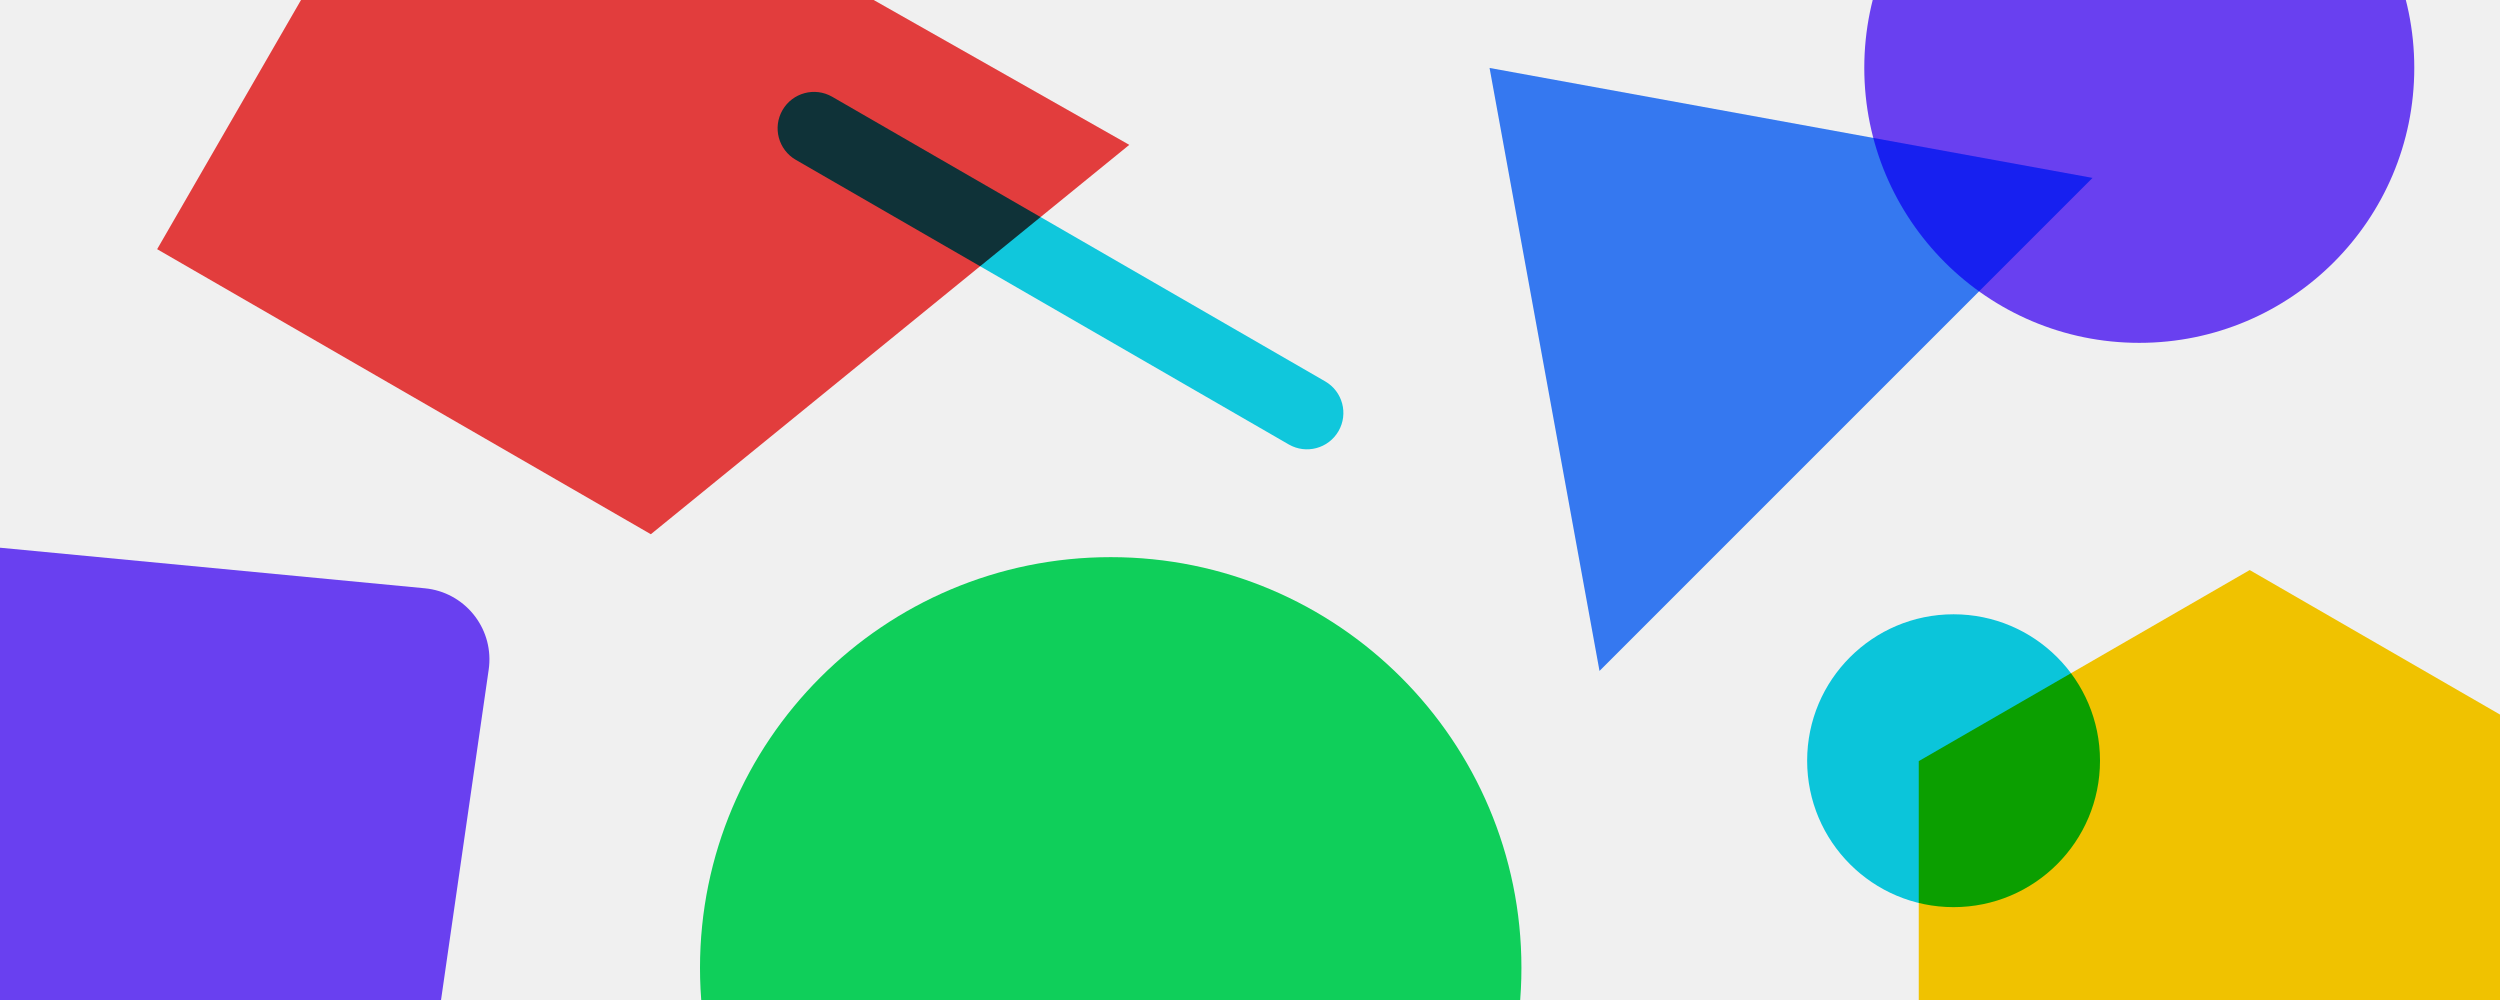
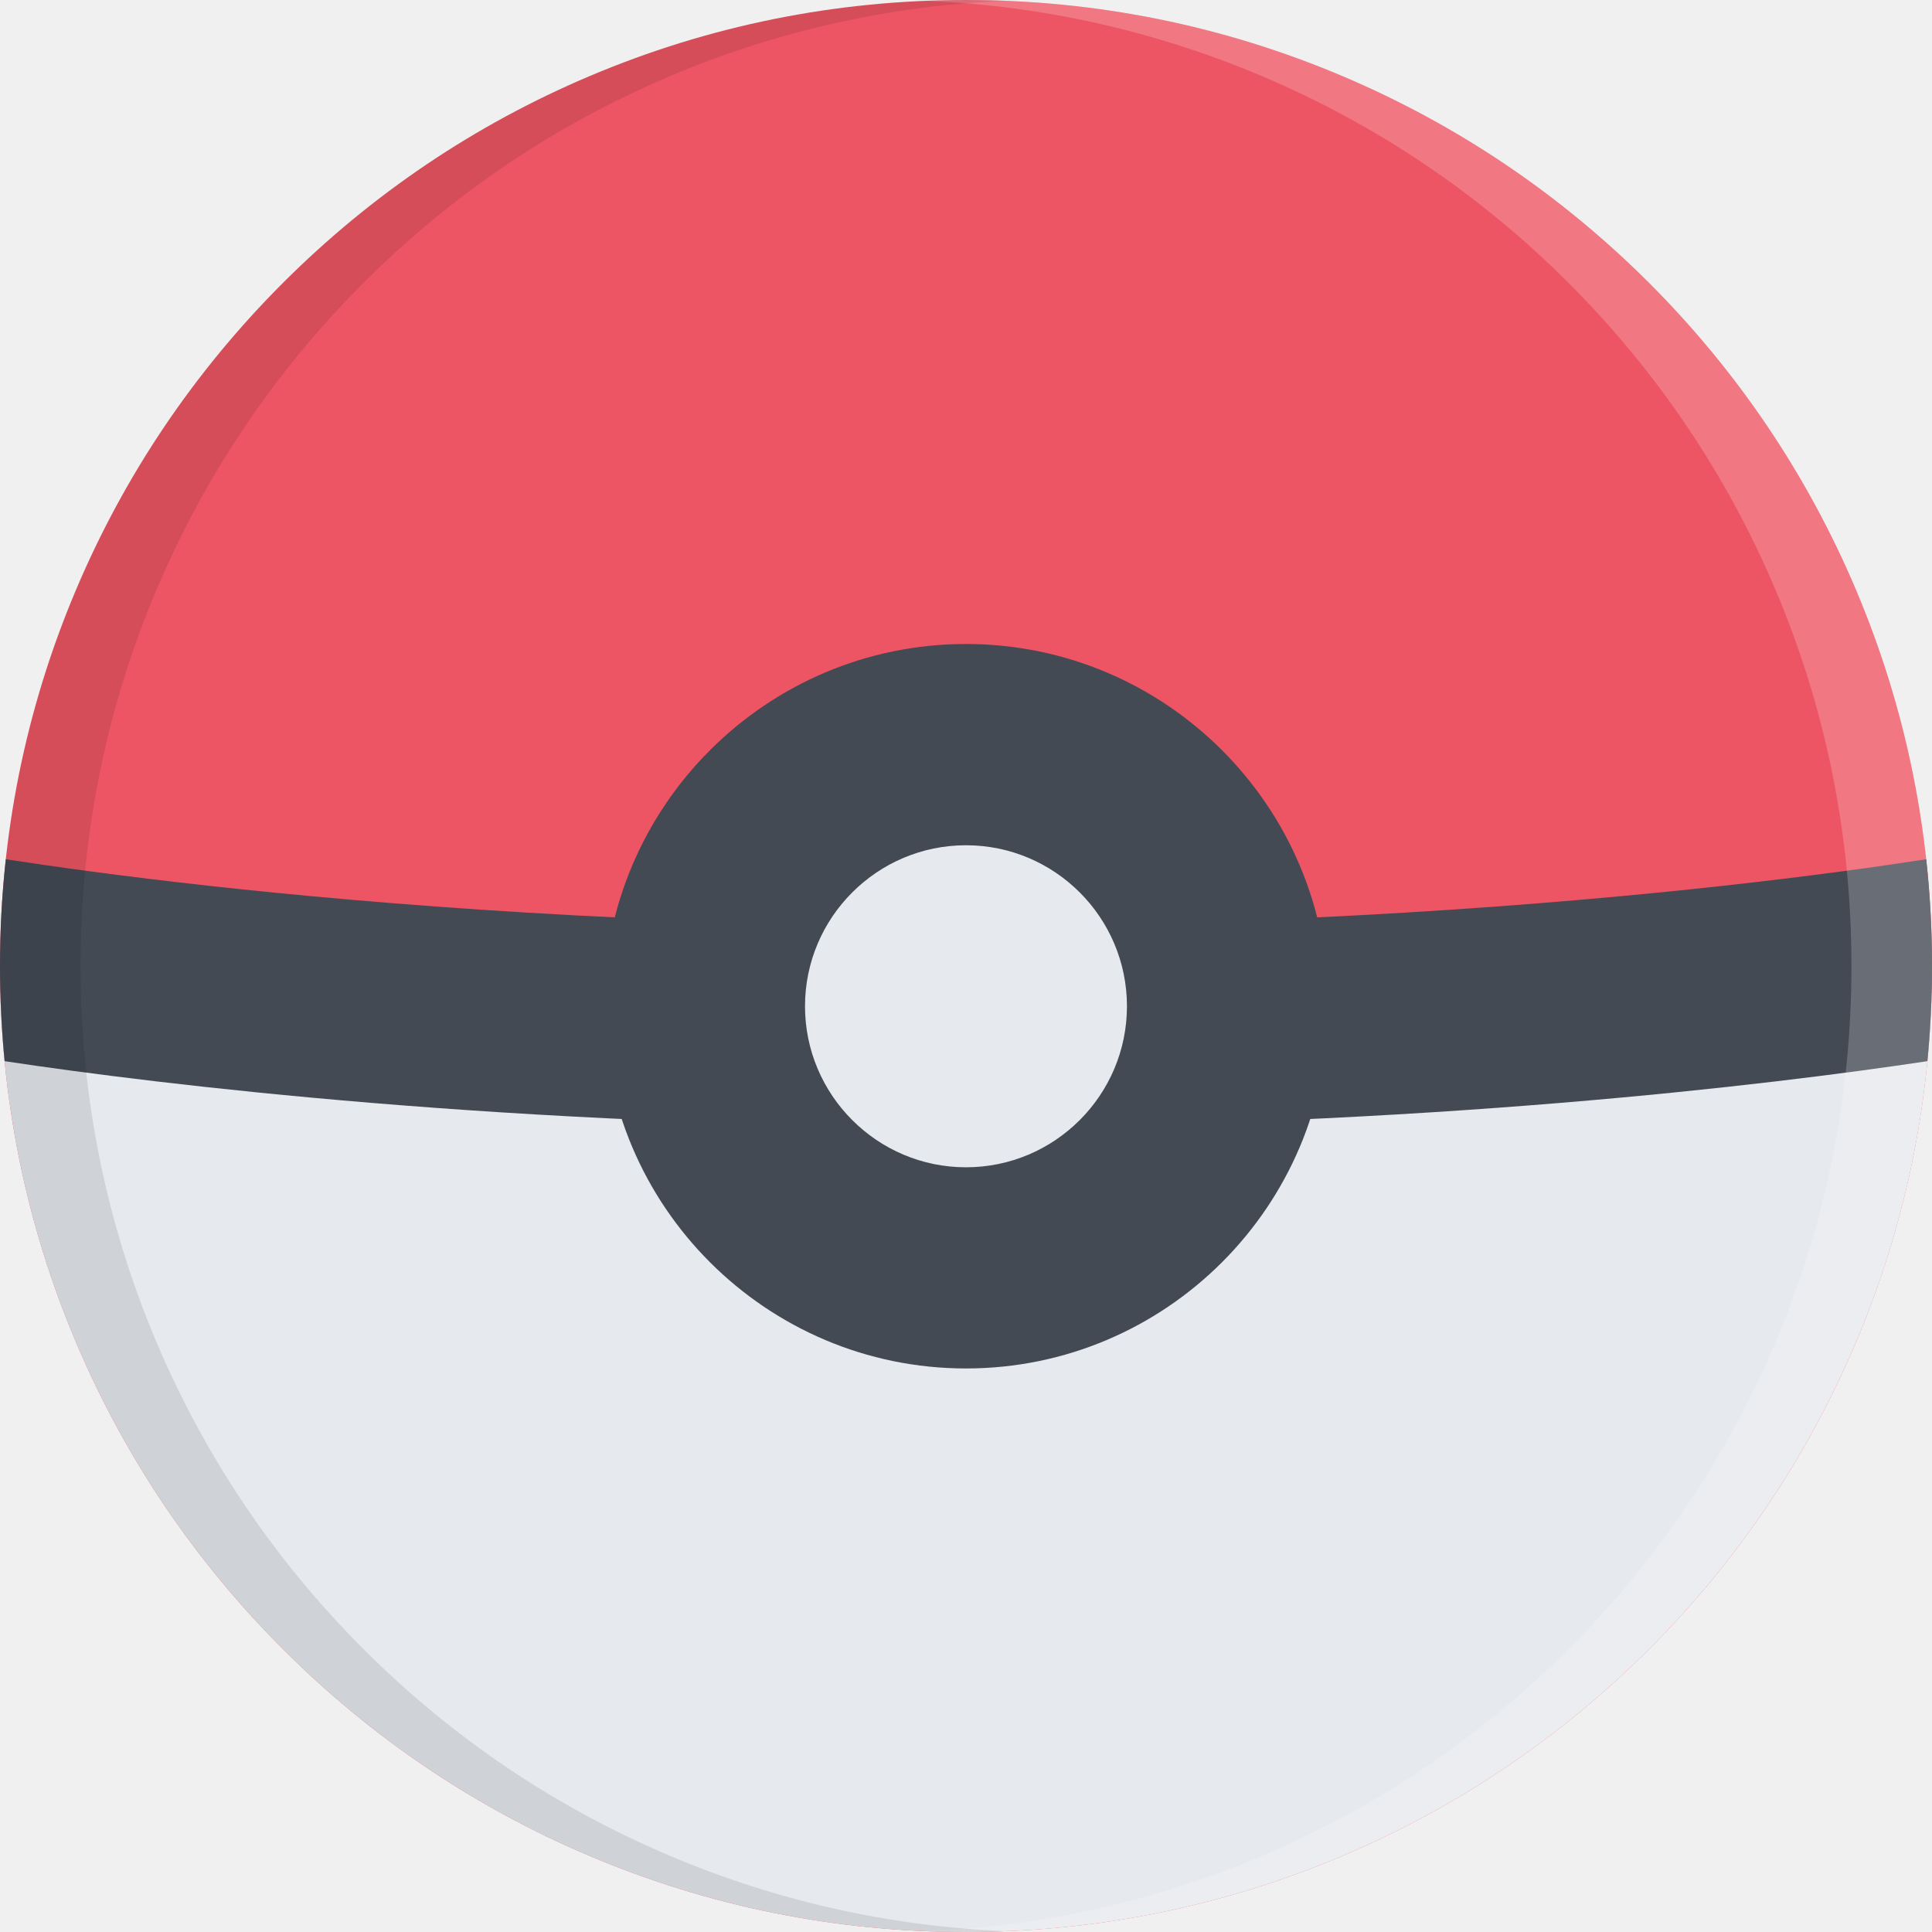
- <svg xmlns="http://www.w3.org/2000/svg" width="350" height="140" style="background:#f6f7f9">
-   <g fill="none" fill-rule="evenodd">
-     <path fill="#F04141" style="mix-blend-mode:multiply" d="M61.905-34.23l96.194 54.51-66.982 54.512L22 34.887z" />
-     <circle fill="#10DC60" style="mix-blend-mode:multiply" cx="155.5" cy="135.5" r="57.5" />
-     <path fill="#3880FF" style="mix-blend-mode:multiply" d="M208.538 9.513l84.417 15.392L223.93 93.93z" />
-     <path fill="#FFCE00" style="mix-blend-mode:multiply" d="M268.625 106.557l46.332-26.75 46.332 26.75v53.5l-46.332 26.75-46.332-26.75z" />
-     <circle fill="#7044FF" style="mix-blend-mode:multiply" cx="299.5" cy="9.5" r="38.5" />
-     <rect fill="#11D3EA" style="mix-blend-mode:multiply" transform="rotate(-60 148.47 37.886)" x="143.372" y="-7.056" width="10.196" height="89.884" rx="5.098" />
-     <path d="M-25.389 74.253l84.86 8.107c5.498.525 9.53 5.407 9.004 10.905a10 10 0 0 1-.057.477l-12.36 85.671a10.002 10.002 0 0 1-11.634 8.42l-86.351-15.226c-5.44-.959-9.07-6.145-8.112-11.584l13.851-78.551a10 10 0 0 1 10.799-8.219z" fill="#7044FF" style="mix-blend-mode:multiply" />
-     <circle fill="#0CD1E8" style="mix-blend-mode:multiply" cx="273.5" cy="106.5" r="20.5" />
-   </g>
+ <svg xmlns="http://www.w3.org/2000/svg" height="250px" width="250px" version="1.1" id="Layer_1" viewBox="0 0 511.985 511.985" xml:space="preserve">
+   <path style="fill:#ED5564;" d="M491.859,156.348c-12.891-30.483-31.342-57.865-54.842-81.372  c-23.516-23.5-50.904-41.96-81.373-54.85c-31.56-13.351-65.091-20.125-99.652-20.125c-34.554,0-68.083,6.773-99.645,20.125  c-30.483,12.89-57.865,31.351-81.373,54.85c-23.499,23.507-41.959,50.889-54.85,81.372C6.774,187.91,0,221.44,0,255.993  c0,34.56,6.773,68.091,20.125,99.652c12.89,30.469,31.351,57.857,54.85,81.357c23.507,23.516,50.889,41.967,81.373,54.857  c31.562,13.344,65.091,20.125,99.645,20.125c34.561,0,68.092-6.781,99.652-20.125c30.469-12.891,57.857-31.342,81.373-54.857  c23.5-23.5,41.951-50.889,54.842-81.357c13.344-31.561,20.125-65.092,20.125-99.652C511.984,221.44,505.203,187.91,491.859,156.348z  " />
+   <path style="fill:#E6E9ED;" d="M0.102,263.18c0.875,32.014,7.593,63.092,20.023,92.465c12.89,30.469,31.351,57.857,54.85,81.357  c23.507,23.516,50.889,41.967,81.373,54.857c31.562,13.344,65.091,20.125,99.645,20.125c34.561,0,68.092-6.781,99.652-20.125  c30.469-12.891,57.857-31.342,81.373-54.857c23.5-23.5,41.951-50.889,54.842-81.357c12.438-29.373,19.156-60.451,20.031-92.465  H0.102z" />
+   <path style="fill:#434A54;" d="M510.765,281.211c0.812-8.344,1.219-16.75,1.219-25.218c0-9.516-0.516-18.953-1.531-28.289  c-12.719,1.961-30.984,4.516-53.998,7.054c-43.688,4.82-113.904,10.57-200.463,10.57c-86.552,0-156.776-5.75-200.455-10.57  c-23.022-2.539-41.28-5.093-53.998-7.054C0.516,237.04,0,246.478,0,255.993c0,8.468,0.406,16.875,1.219,25.218  c41.53,6.25,133.027,17.436,254.773,17.436S469.234,287.461,510.765,281.211z" />
+   <path style="fill:#E6E9ED;" d="M309.334,266.656c0,29.459-23.891,53.334-53.342,53.334c-29.452,0-53.334-23.875-53.334-53.334  c0-29.453,23.882-53.327,53.334-53.327C285.443,213.33,309.334,237.204,309.334,266.656z" />
+   <path style="fill:#434A54;" d="M255.992,170.66c-52.936,0-95.997,43.069-95.997,95.997s43.062,95.988,95.997,95.988  s95.996-43.061,95.996-95.988C351.988,213.729,308.928,170.66,255.992,170.66z M255.992,309.335  c-23.522,0-42.663-19.156-42.663-42.678c0-23.523,19.14-42.663,42.663-42.663c23.531,0,42.654,19.14,42.654,42.663  C298.646,290.178,279.523,309.335,255.992,309.335z" />
+   <path style="opacity:0.2;fill:#FFFFFF;enable-background:new    ;" d="M491.859,156.348c-12.891-30.483-31.342-57.865-54.842-81.372  c-23.516-23.5-50.904-41.96-81.373-54.85c-31.56-13.351-65.091-20.125-99.652-20.125c-3.57,0-7.125,0.078-10.664,0.219  c30.789,1.25,60.662,7.93,88.974,19.906c30.498,12.89,57.873,31.351,81.371,54.85c23.5,23.507,41.969,50.889,54.857,81.372  c13.359,31.562,20.109,65.092,20.109,99.646c0,34.56-6.75,68.091-20.109,99.652c-12.889,30.469-31.357,57.857-54.857,81.357  c-23.498,23.516-50.873,41.967-81.371,54.857c-28.312,11.969-58.186,18.656-88.974,19.906c3.539,0.141,7.093,0.219,10.664,0.219  c34.561,0,68.092-6.781,99.652-20.125c30.469-12.891,57.857-31.342,81.373-54.857c23.5-23.5,41.951-50.889,54.842-81.357  c13.344-31.561,20.125-65.092,20.125-99.652C511.984,221.44,505.203,187.91,491.859,156.348z" />
+   <path style="opacity:0.1;enable-background:new    ;" d="M20.125,355.645c12.89,30.469,31.351,57.857,54.85,81.357  c23.507,23.516,50.889,41.967,81.373,54.857c31.562,13.344,65.091,20.125,99.645,20.125c3.57,0,7.125-0.078,10.664-0.219  c-30.789-1.25-60.67-7.938-88.982-19.906c-30.483-12.891-57.857-31.342-81.364-54.857c-23.507-23.5-41.96-50.889-54.858-81.357  c-13.352-31.56-20.117-65.091-20.117-99.652c0-34.554,6.765-68.084,20.116-99.646C54.35,125.864,72.803,98.481,96.31,74.983  c23.507-23.507,50.881-41.968,81.364-54.858c28.312-11.976,58.193-18.656,88.982-19.906c-3.539-0.14-7.094-0.218-10.664-0.218  c-34.554,0-68.083,6.773-99.645,20.125c-30.483,12.89-57.865,31.351-81.373,54.858c-23.499,23.499-41.959,50.881-54.85,81.364  C6.774,187.91,0,221.44,0,255.993C0,290.553,6.774,324.085,20.125,355.645z" />
</svg>
